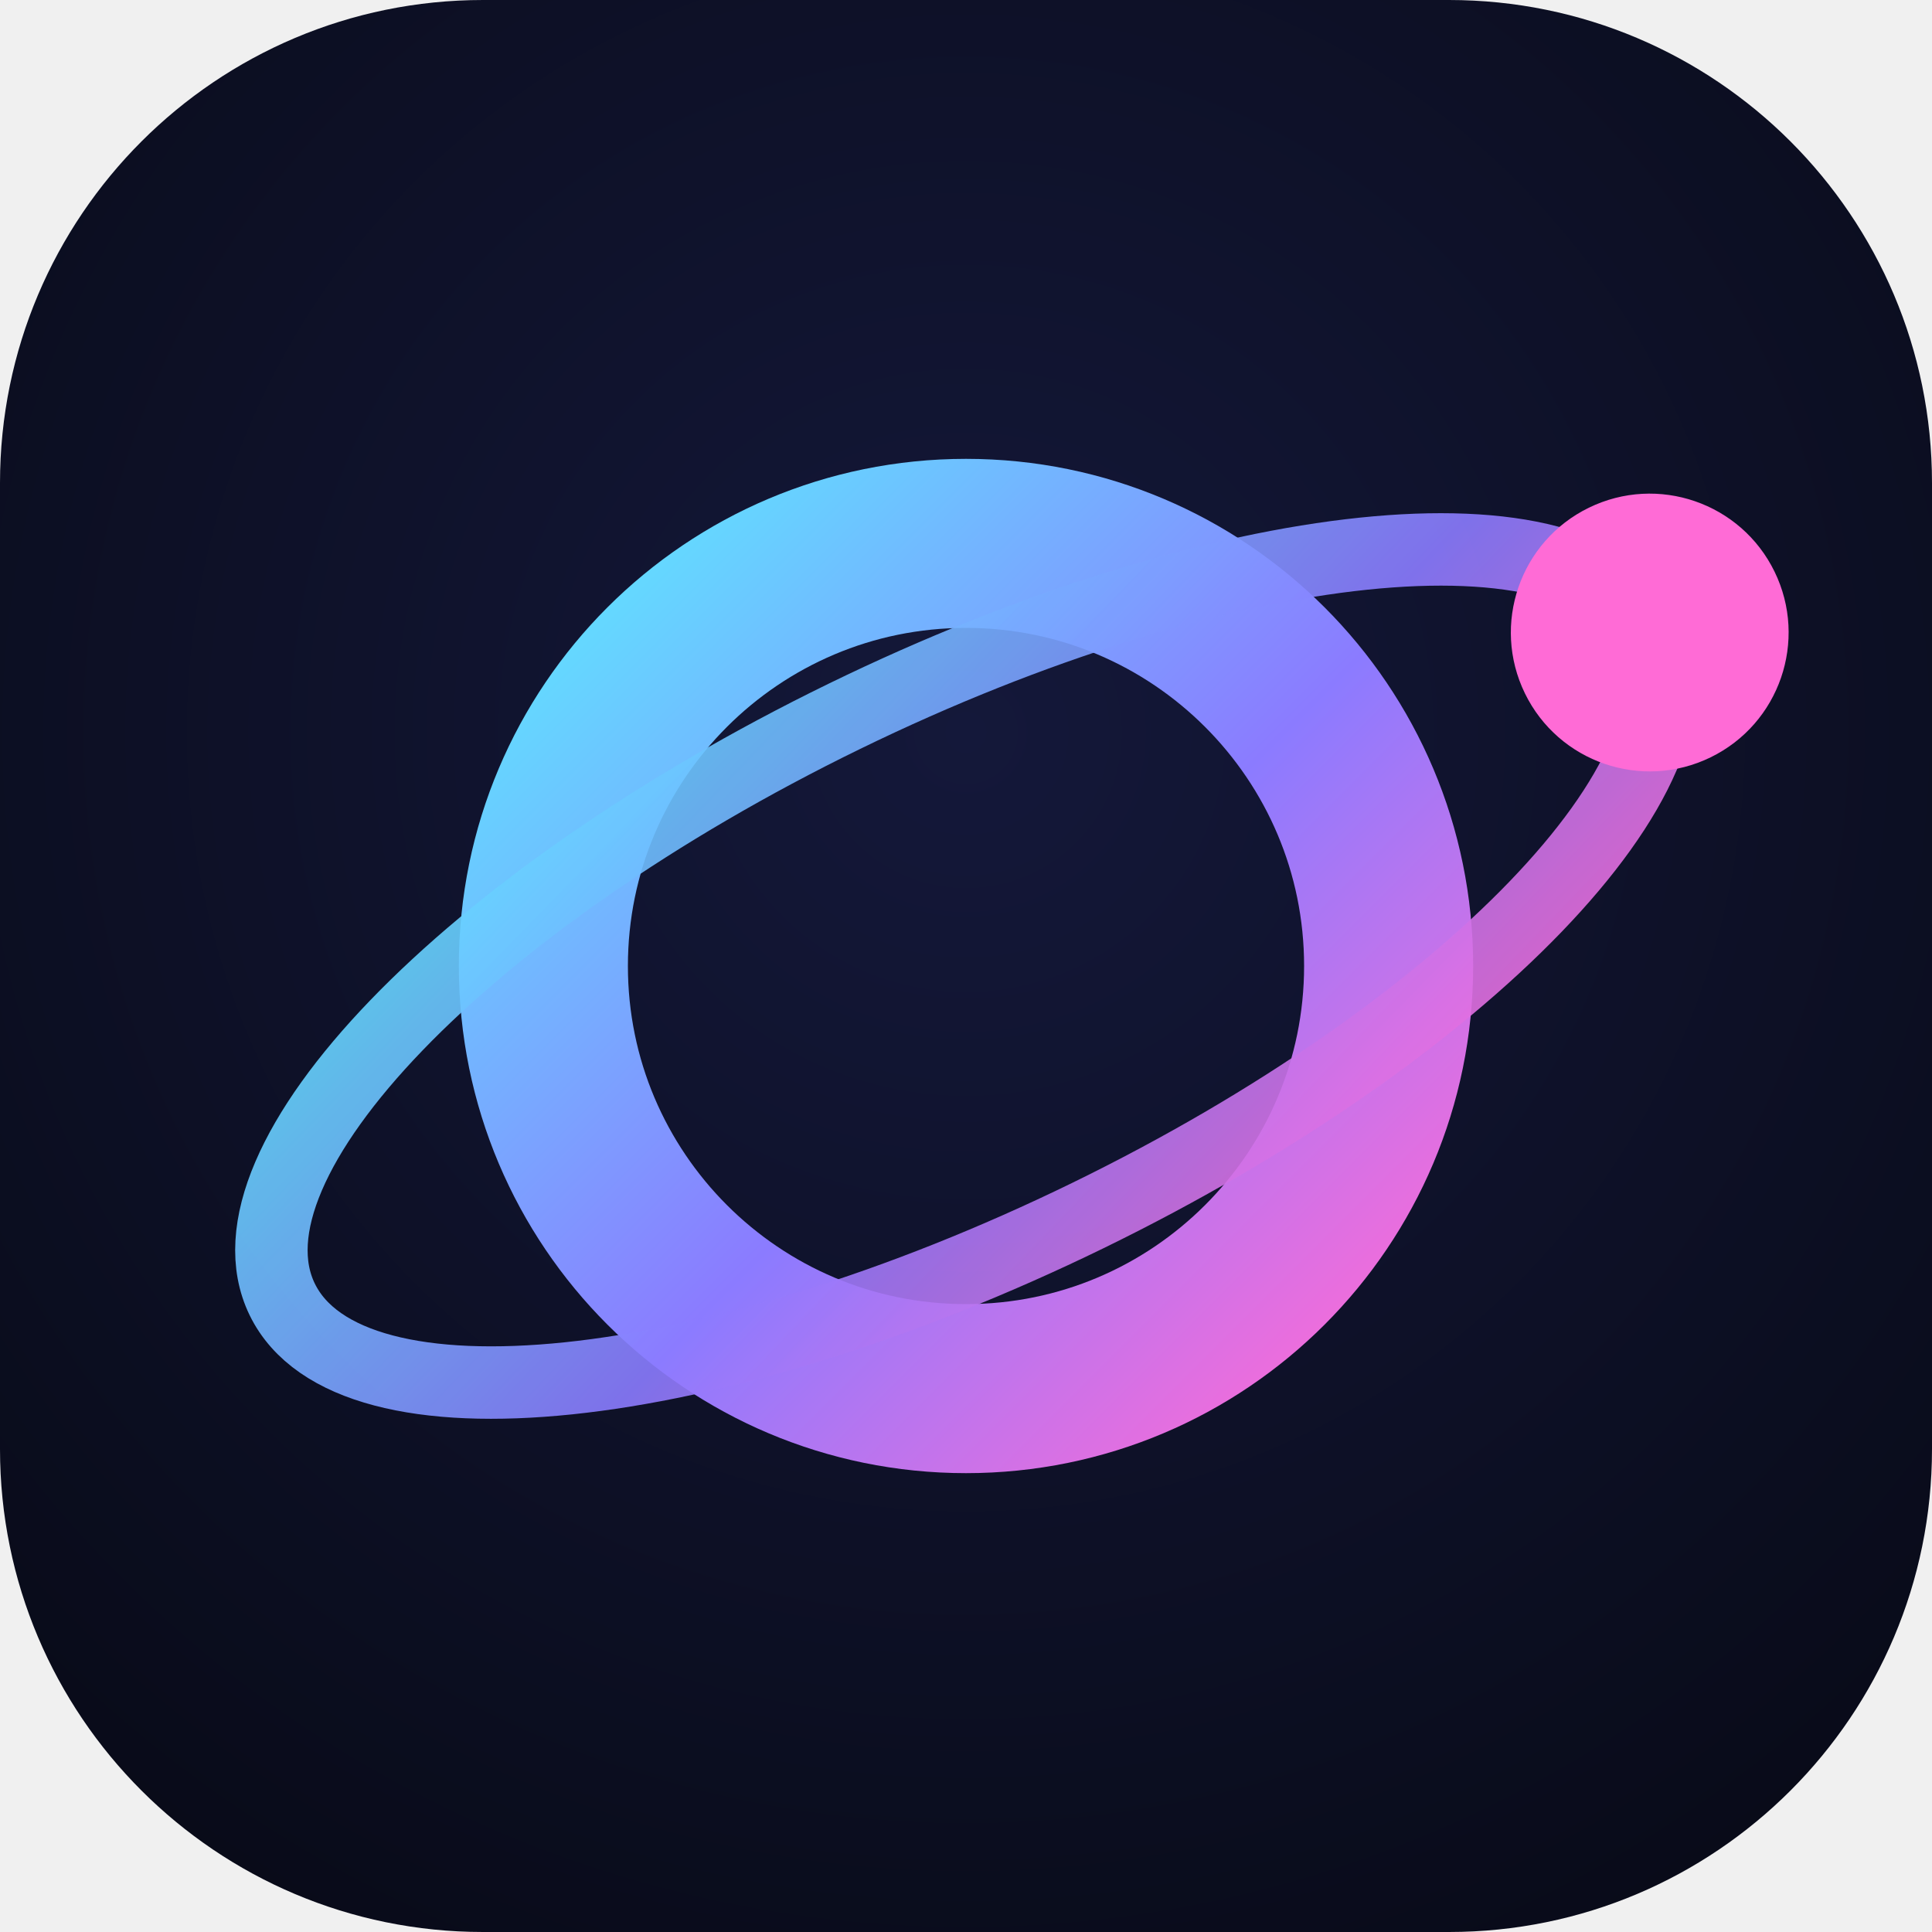
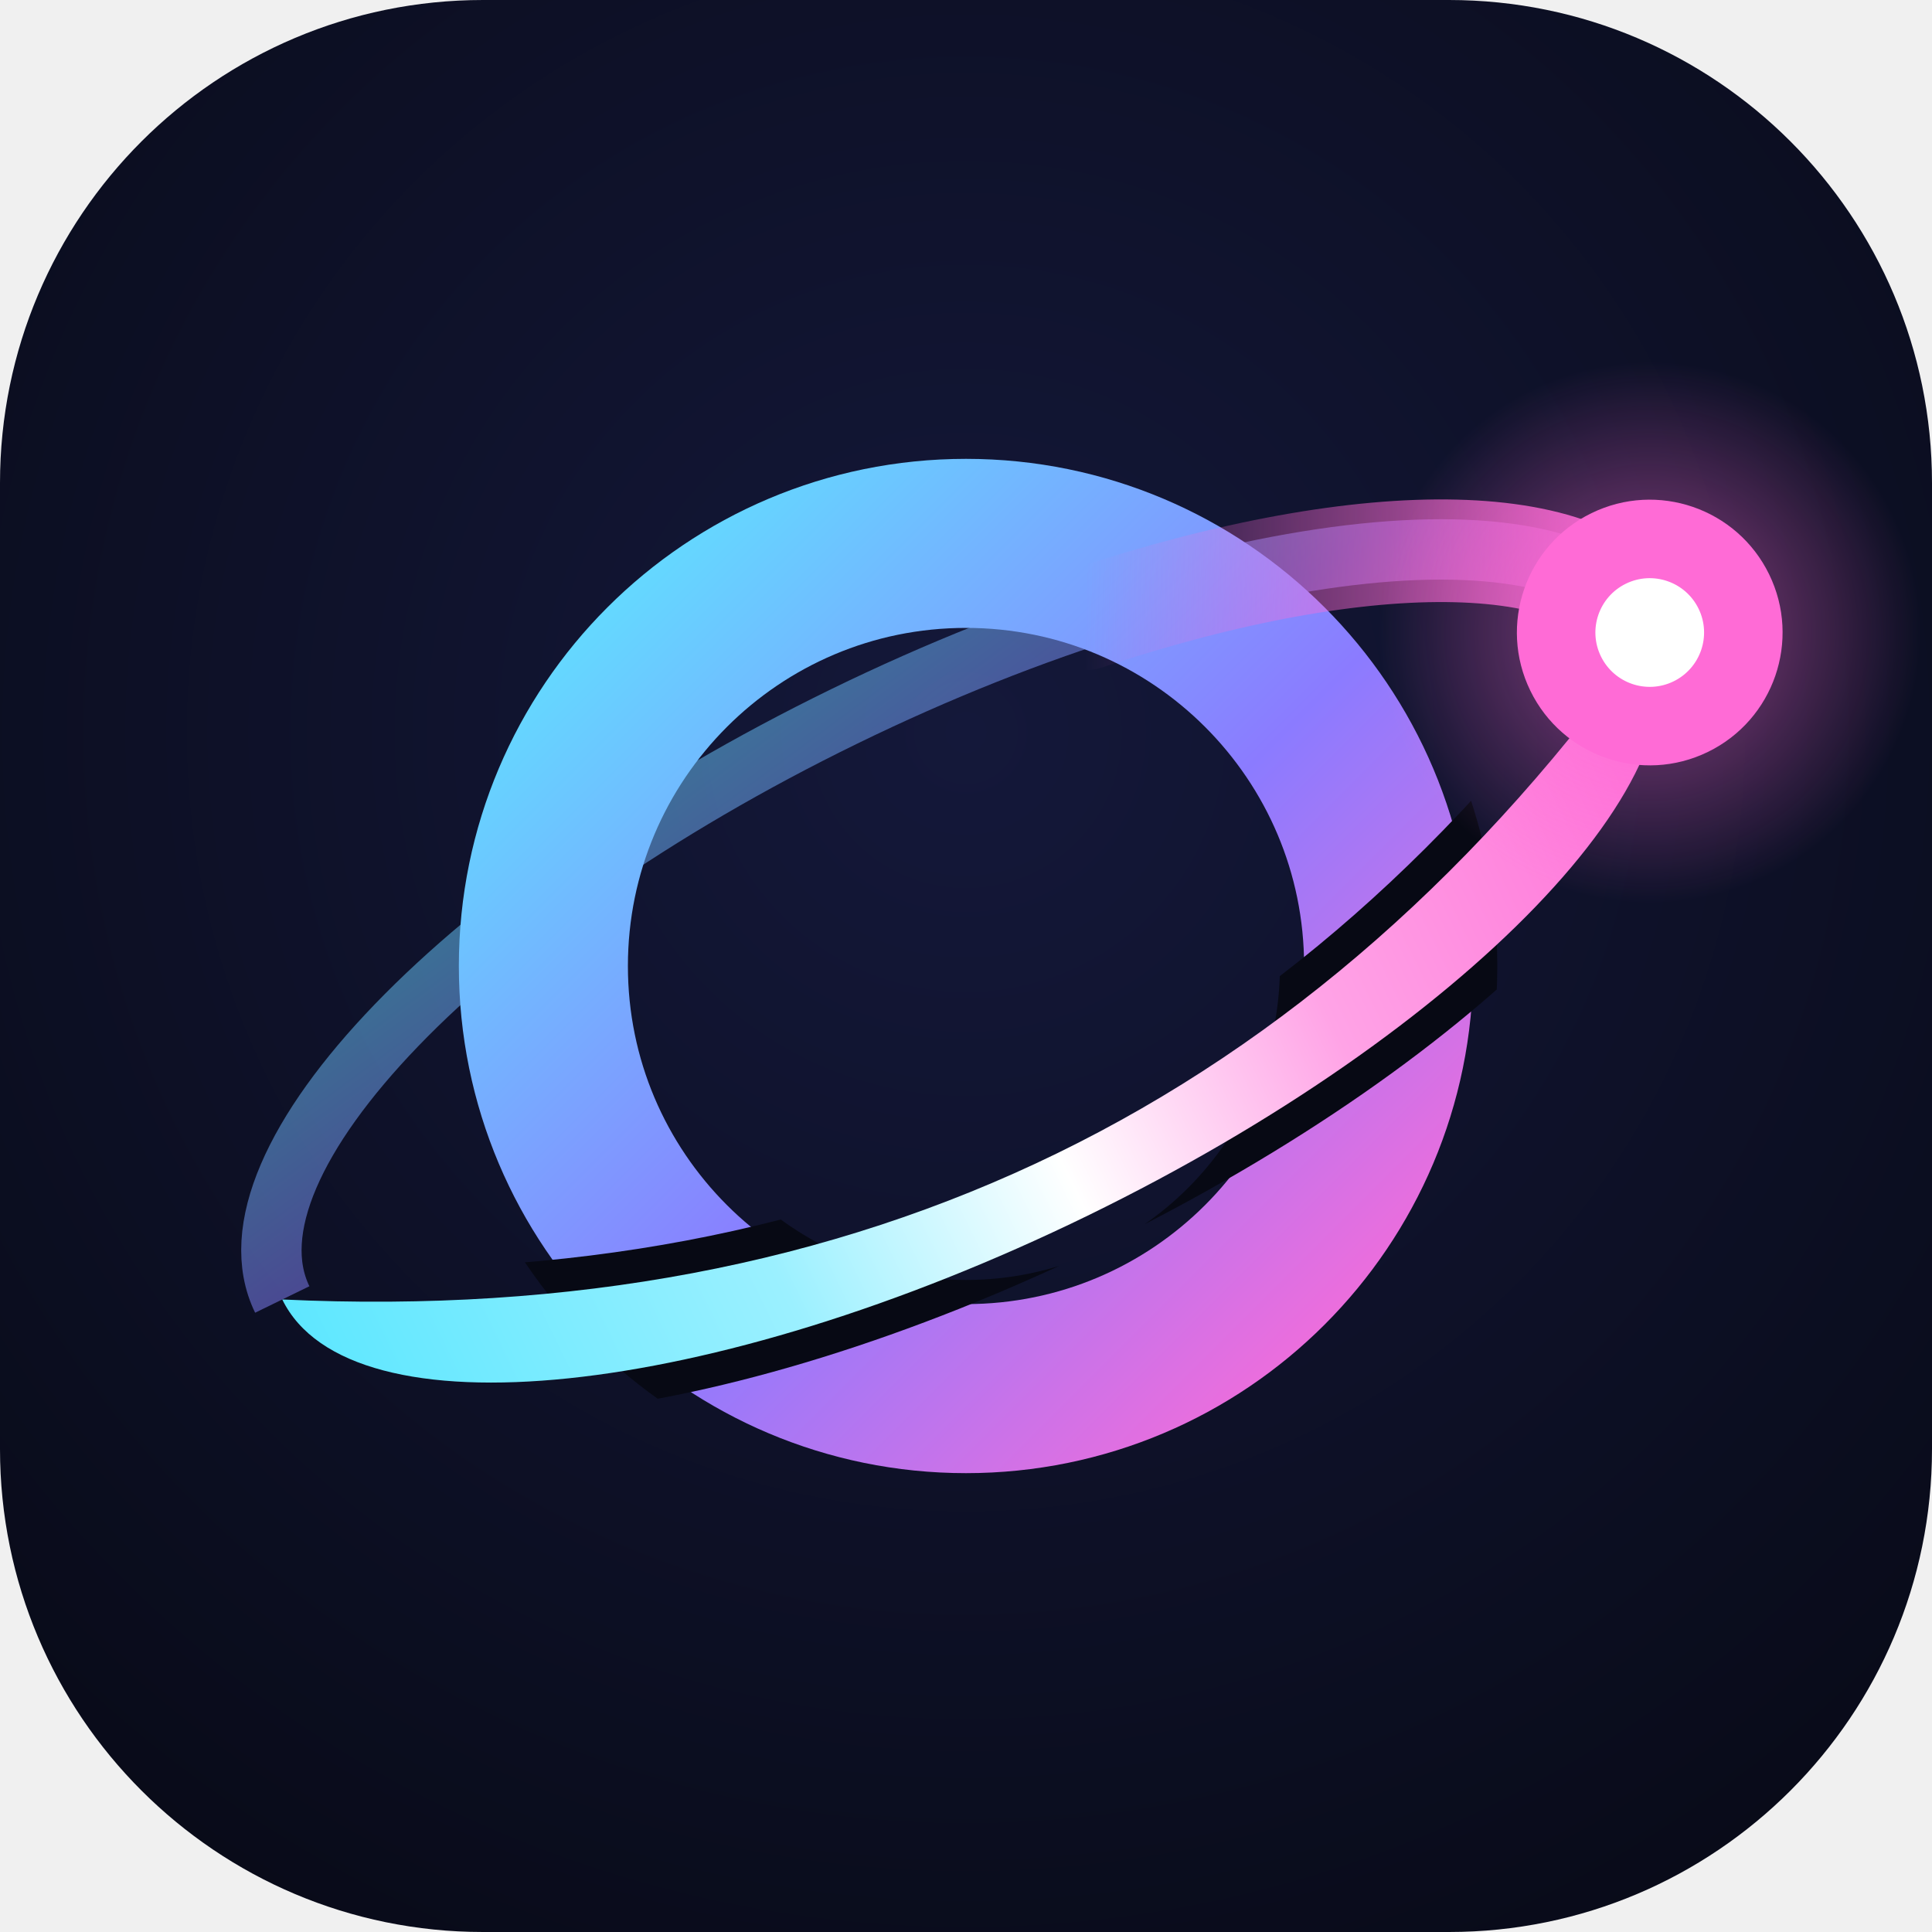
<svg xmlns="http://www.w3.org/2000/svg" viewBox="0 0 64 64" role="img" aria-label="ORBIT">
  <defs>
    <linearGradient id="g" x1="0" y1="0" x2="1" y2="1">
      <stop offset="0" stop-color="#5ee7ff" />
      <stop offset=".55" stop-color="#8b7bff" />
      <stop offset="1" stop-color="#ff6bd6" />
    </linearGradient>
    <radialGradient id="b" cx=".5" cy=".38" r=".8">
      <stop offset="0" stop-color="#14183a" />
      <stop offset="1" stop-color="#070914" />
    </radialGradient>
+     <linearGradient id="c" gradientUnits="userSpaceOnUse" x1="-25.2" y1="0" x2="25.2" y2="0">
+       <stop offset="0" stop-color="#5ee7ff" />
+       <stop offset=".3" stop-color="#9bf0ff" />
+       <stop offset=".5" stop-color="#fff" />
+       <stop offset=".7" stop-color="#ffa3e6" />
+       <stop offset="1" stop-color="#ff6bd6" />
+     </linearGradient>
+     <linearGradient id="t" gradientUnits="userSpaceOnUse" x1="8.6" y1="-8.6" x2="25.2" y2="0">
+       <stop offset="0" stop-color="#ff6bd6" stop-opacity="0" />
+       <stop offset="1" stop-color="#ff6bd6" />
+     </linearGradient>
+     <radialGradient id="h">
+       <stop offset="0" stop-color="#ff6bd6" stop-opacity=".85" />
+       <stop offset=".45" stop-color="#ff6bd6" stop-opacity=".3" />
+       <stop offset="1" stop-color="#ff6bd6" stop-opacity="0" />
+     </radialGradient>
+     <clipPath id="r">
+       <path clip-rule="evenodd" d="M49.6 32A17.6 17.6 0 1 0 14.4 32A17.6 17.6 0 1 0 49.6 32ZM42.4 32A10.4 10.4 0 1 1 21.6 32A10.4 10.4 0 1 1 42.4 32Z" />
+     </clipPath>
  </defs>
  <rect width="64" height="64" rx="16" fill="url(#b)" />
+   <g transform="rotate(-26 32 32) translate(32 32)">
+     <path d="M-25.2 0A25.2 9.2 0 0 1 25.2 0" fill="none" stroke="url(#g)" stroke-width="2" opacity=".5" />
+   </g>
  <circle cx="32" cy="32" r="14" fill="none" stroke="url(#g)" stroke-width="5.6" stroke-linecap="round" />
-   <g transform="rotate(-26 32 32)">
-     <ellipse cx="32" cy="32" rx="25.2" ry="9.2" fill="none" stroke="url(#g)" stroke-width="2.4" opacity=".9" />
-     <circle cx="57.2" cy="32" r="4.6" fill="#ff6bd6" />
+   <g clip-path="url(#r)">
+     <g transform="rotate(-26 32 32) translate(32 32)">
+       <path d="M25.2 0A25.2 9.2 0 0 1 -25.2 0Q0 13.8 25.2 0Z" fill="none" stroke="#070914" stroke-width="2.2" stroke-linejoin="round" />
+     </g>
+   </g>
+   <g transform="rotate(-26 32 32) translate(32 32)">
+     <path d="M25.2 0A25.2 9.2 0 0 1 -25.2 0Q0 13.8 25.2 0Z" fill="url(#c)" />
+     <path d="M8.6 -8.6A25.2 9.2 0 0 1 25.2 0" fill="none" stroke="url(#t)" stroke-width="3.4" stroke-linecap="round" />
+     <circle cx="25.2" cy="0" r="9" fill="url(#h)" />
+     <circle cx="25.2" cy="0" r="4.4" fill="#ff6bd6" />
+     <circle cx="25.2" cy="0" r="1.8" fill="#fff" />
  </g>
</svg>
